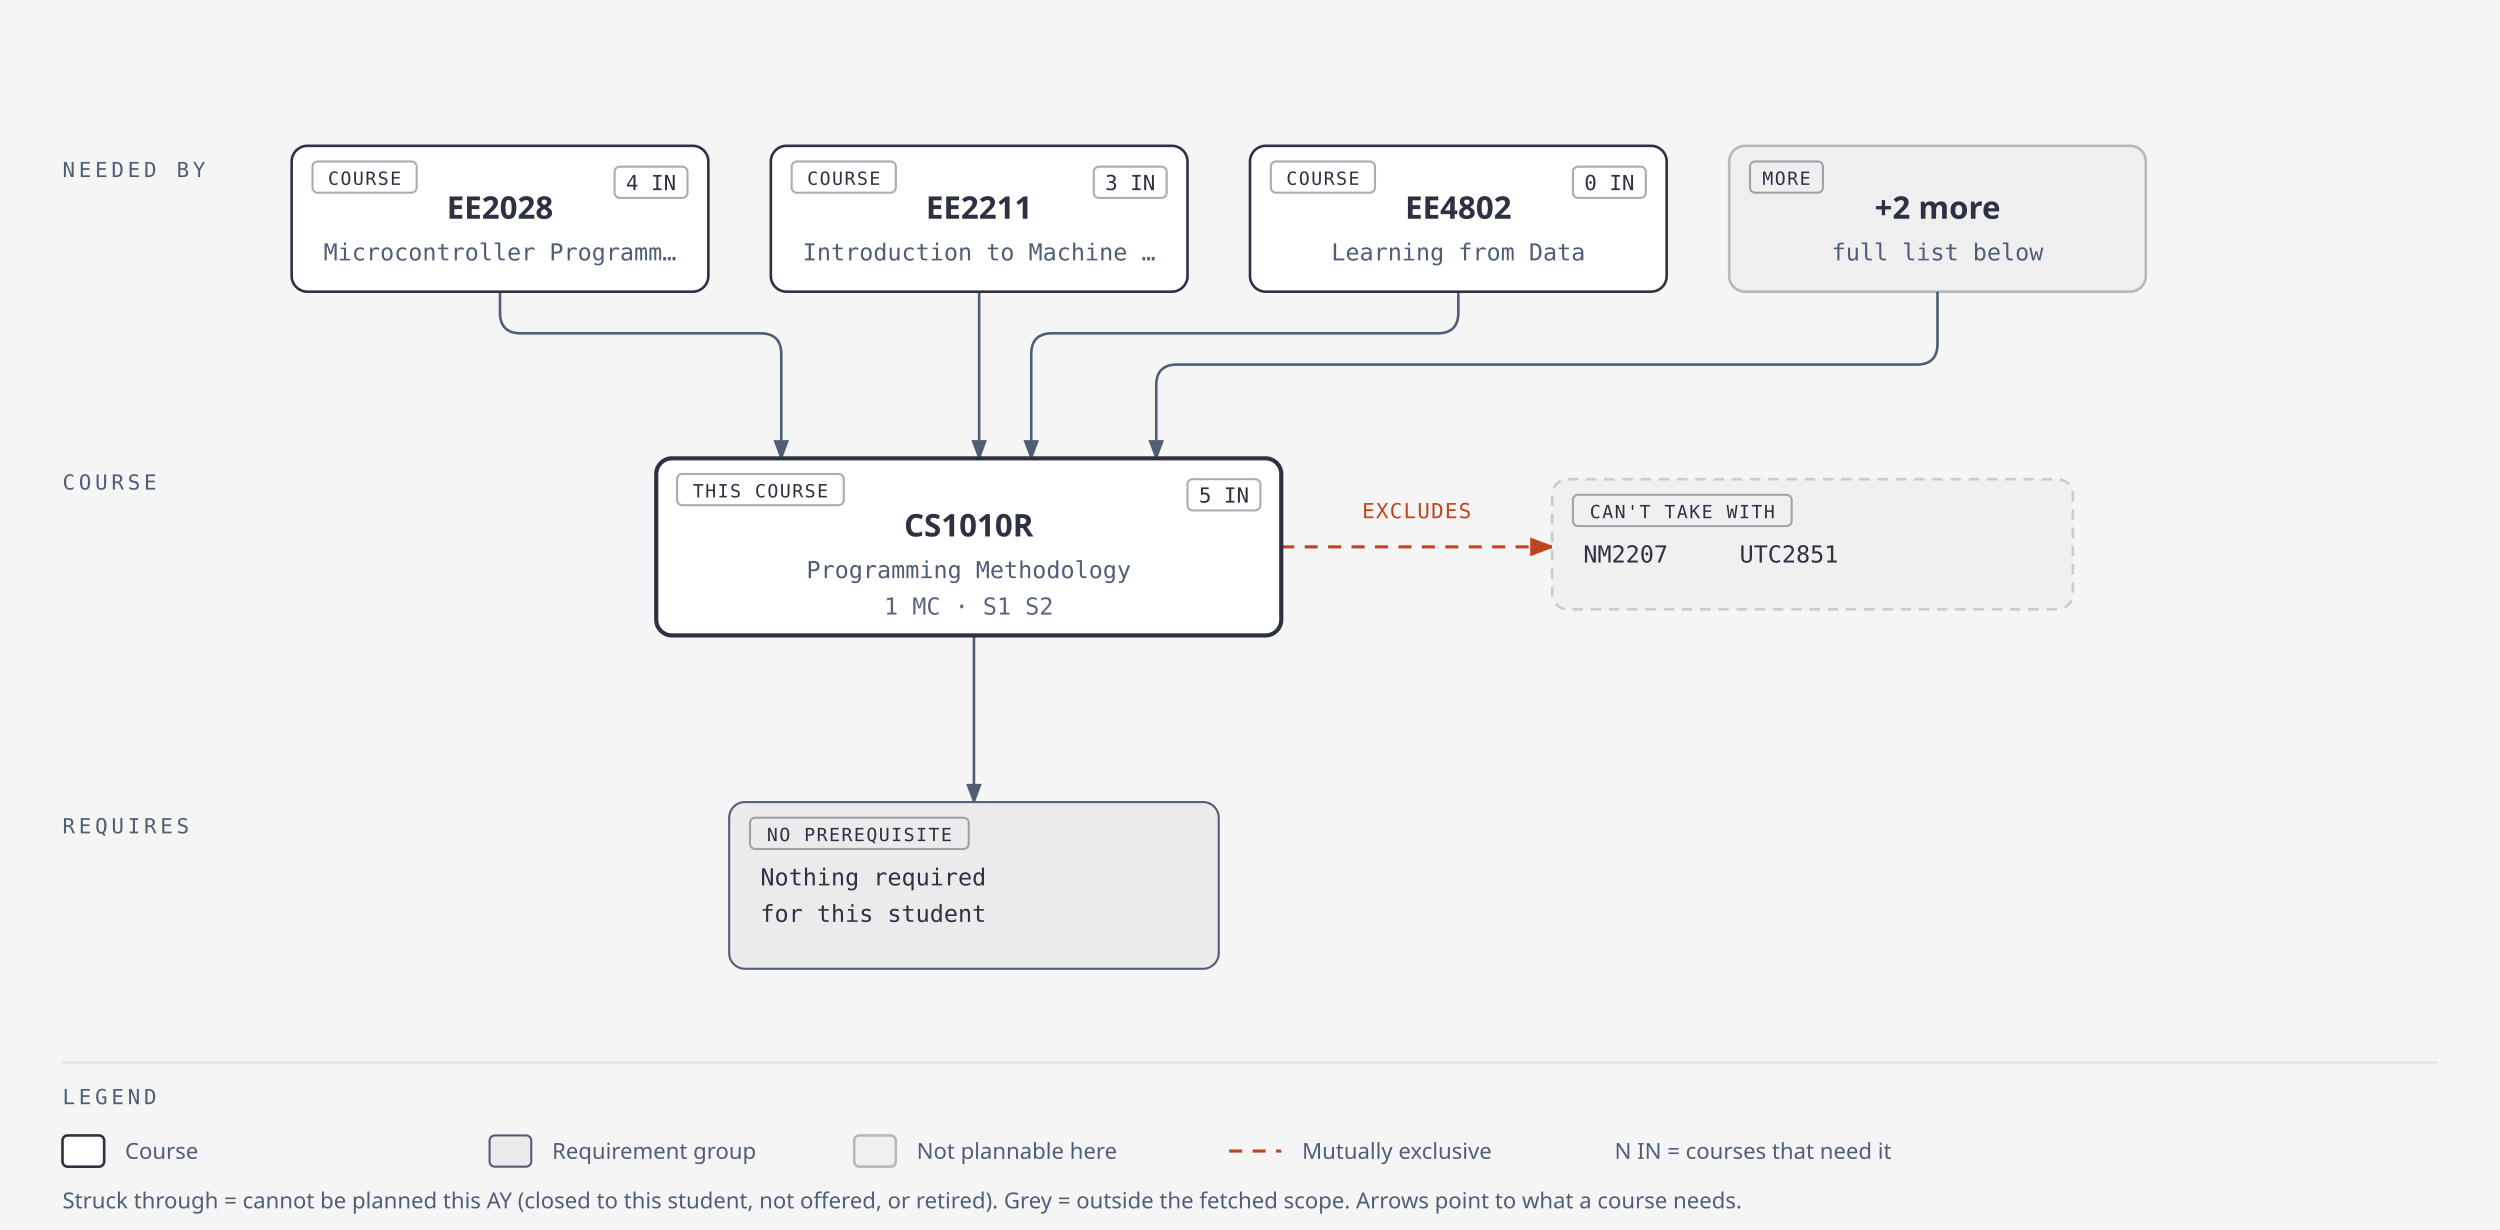
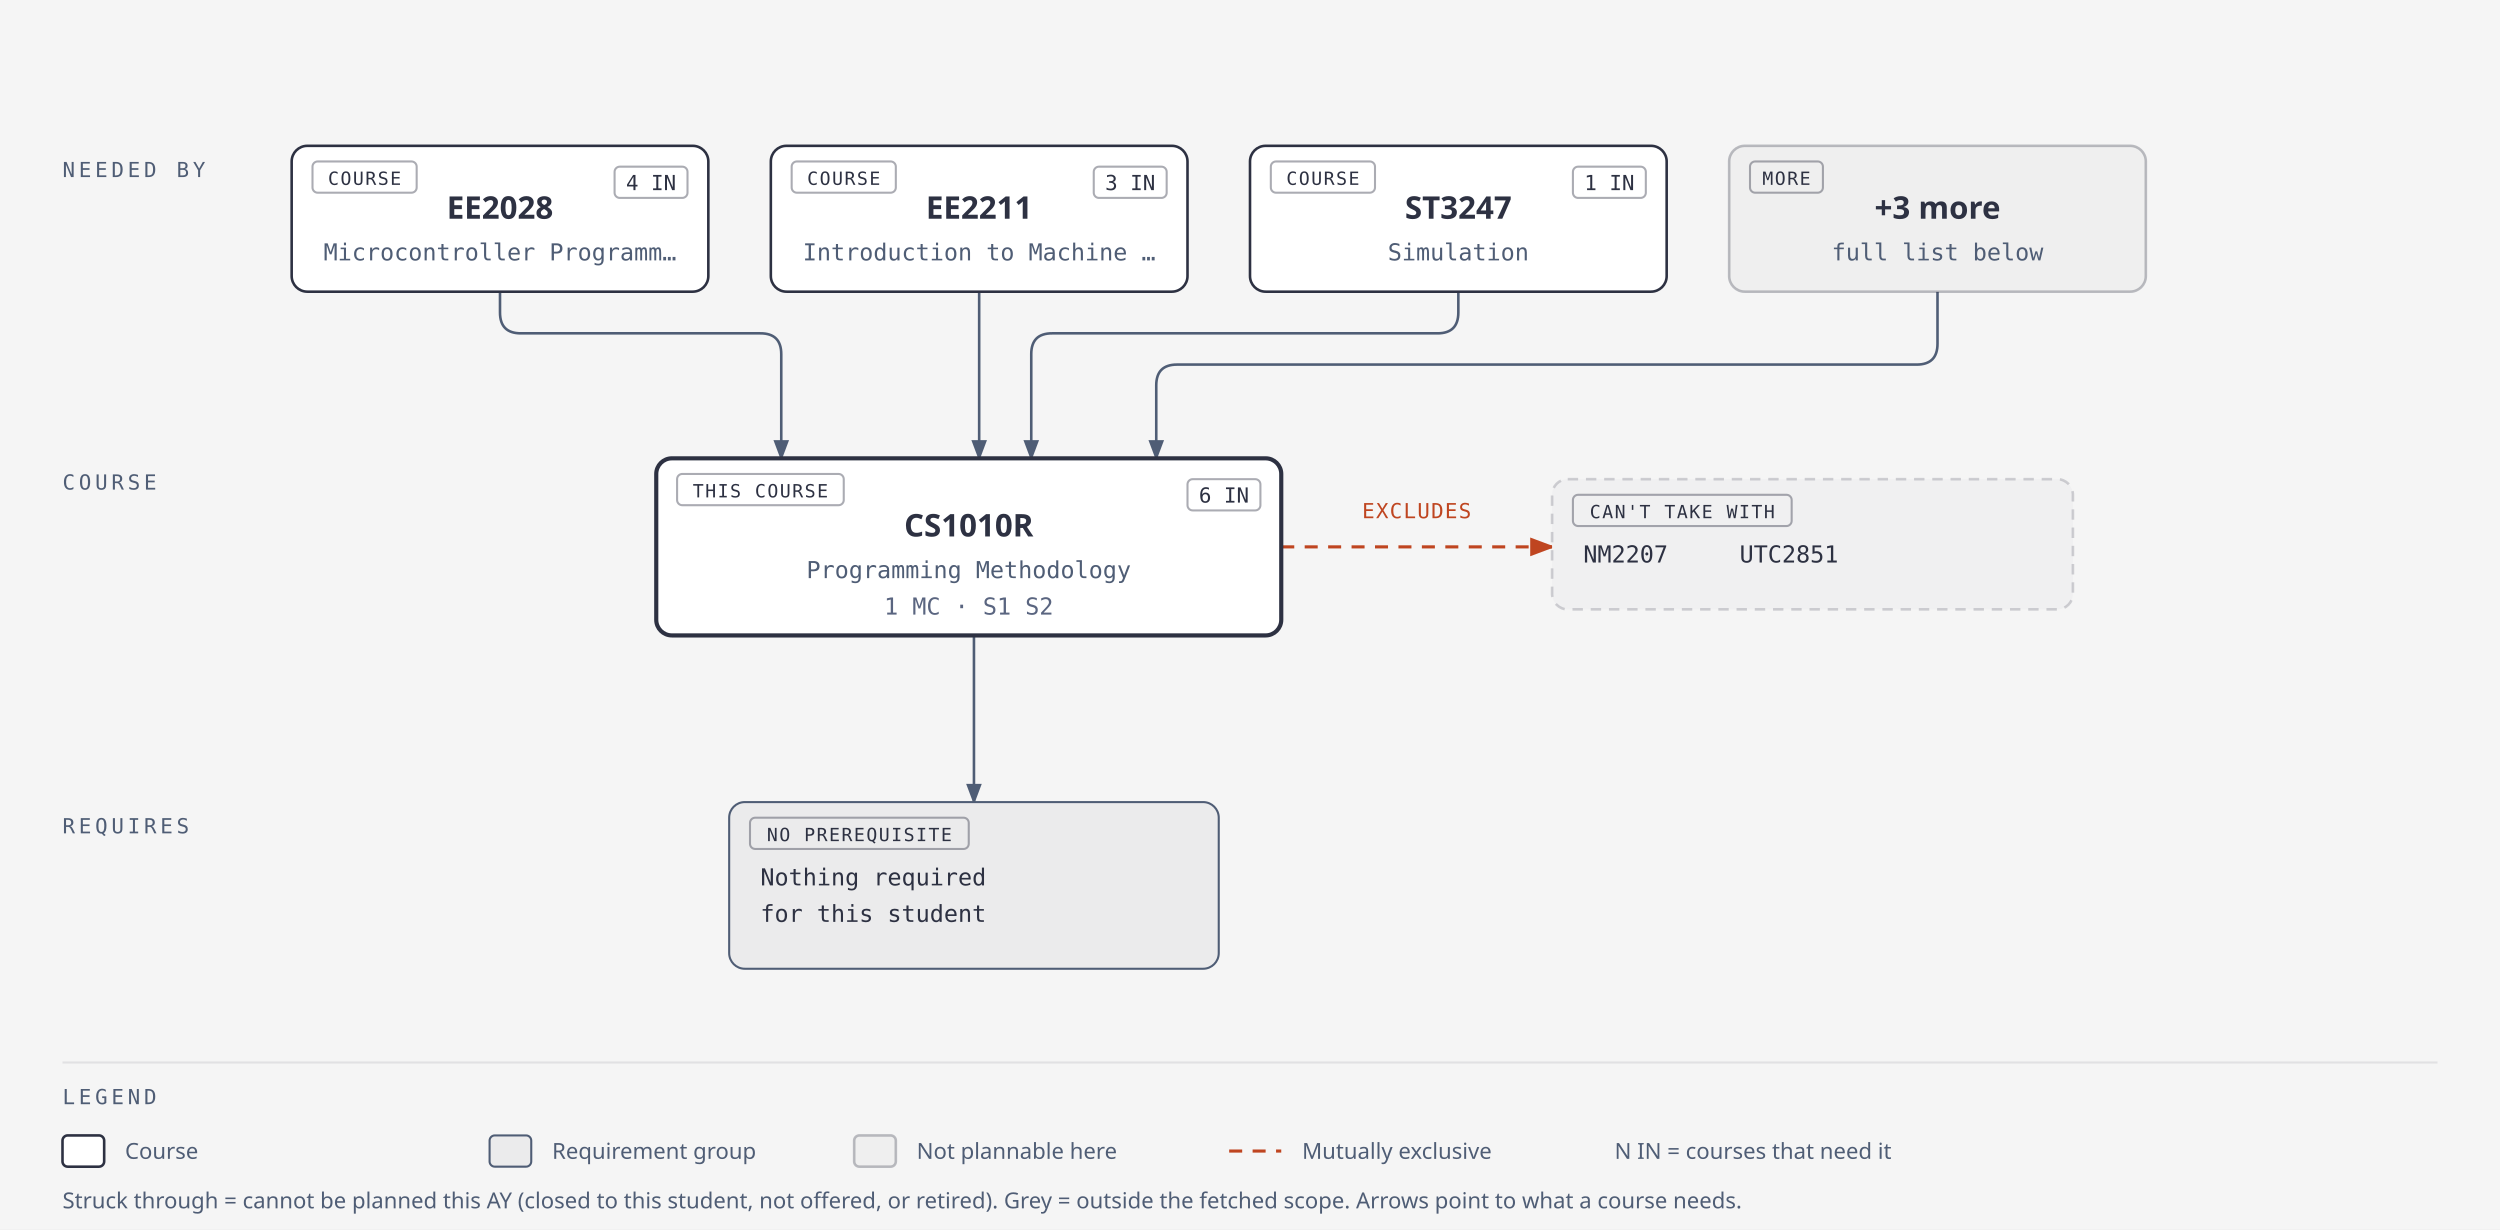
<svg xmlns="http://www.w3.org/2000/svg" width="960" height="472" viewBox="0 0 960 472" role="img" aria-labelledby="cs1010r-title cs1010r-desc">
  <defs>
    <marker id="arrow" markerWidth="8" markerHeight="6" refX="7" refY="3" orient="auto">
      <polygon points="0 0, 8 3, 0 6" fill="#4f5d75" />
    </marker>
    <marker id="arrow-accent" markerWidth="8" markerHeight="6" refX="7" refY="3" orient="auto">
      <polygon points="0 0, 8 3, 0 6" fill="#bf4520" />
    </marker>
  </defs>
  <rect width="100%" height="100%" fill="#f5f5f5" />
  <text x="24" y="68" fill="#4f5d75" font-size="8" font-family="'Geist Mono', ui-monospace, monospace" letter-spacing="0.18em">NEEDED BY</text>
  <text x="24" y="188" fill="#4f5d75" font-size="8" font-family="'Geist Mono', ui-monospace, monospace" letter-spacing="0.18em">COURSE</text>
  <text x="24" y="320" fill="#4f5d75" font-size="8" font-family="'Geist Mono', ui-monospace, monospace" letter-spacing="0.18em">REQUIRES</text>
  <path d="M 192,112 V 120 Q 192,128 200,128 H 292 Q 300,128 300,136 V 176" fill="none" stroke="#4f5d75" stroke-width="1" marker-end="url(#arrow)" />
  <path d="M 376,112 V 176" fill="none" stroke="#4f5d75" stroke-width="1" marker-end="url(#arrow)" />
  <path d="M 560,112 V 120 Q 560,128 552,128 H 404 Q 396,128 396,136 V 176" fill="none" stroke="#4f5d75" stroke-width="1" marker-end="url(#arrow)" />
  <path d="M 744,112 V 132 Q 744,140 736,140 H 452 Q 444,140 444,148 V 176" fill="none" stroke="#4f5d75" stroke-width="1" marker-end="url(#arrow)" />
  <path d="M 374,244 V 308" fill="none" stroke="#4f5d75" stroke-width="1" marker-end="url(#arrow)" />
  <line x1="492" y1="210" x2="596" y2="210" stroke="#bf4520" stroke-width="1.2" stroke-dasharray="5,4" marker-end="url(#arrow-accent)" />
  <rect x="518" y="190" width="52" height="12" rx="2" fill="#f5f5f5" />
  <text x="544" y="199" fill="#bf4520" font-size="8" font-family="'Geist Mono', ui-monospace, monospace" text-anchor="middle" letter-spacing="0.06em">EXCLUDES</text>
  <rect x="112" y="56" width="160" height="56" rx="6" fill="#f5f5f5" />
  <rect x="112" y="56" width="160" height="56" rx="6" fill="#ffffff" stroke="#2d3142" stroke-width="1" />
  <rect x="120" y="62" width="40" height="12" rx="2" fill="transparent" stroke="rgba(45,49,66,0.40)" stroke-width="0.8" />
  <text x="140" y="71" fill="#2d3142" font-size="7" font-family="'Geist Mono', ui-monospace, monospace" text-anchor="middle" letter-spacing="0.08em">COURSE</text>
  <rect x="236" y="64" width="28" height="12" rx="2" fill="transparent" stroke="rgba(45,49,66,0.40)" stroke-width="0.8" />
  <text x="250" y="73" fill="#2d3142" font-size="8" font-family="'Geist Mono', ui-monospace, monospace" text-anchor="middle">4 IN</text>
  <text x="192" y="84" fill="#2d3142" font-size="12" font-weight="600" font-family="'Geist', system-ui, sans-serif" text-anchor="middle">EE2028</text>
  <text x="192" y="100" fill="#4f5d75" font-size="9" font-family="'Geist Mono', ui-monospace, monospace" text-anchor="middle">Microcontroller Programm…</text>
  <rect x="296" y="56" width="160" height="56" rx="6" fill="#f5f5f5" />
  <rect x="296" y="56" width="160" height="56" rx="6" fill="#ffffff" stroke="#2d3142" stroke-width="1" />
  <rect x="304" y="62" width="40" height="12" rx="2" fill="transparent" stroke="rgba(45,49,66,0.40)" stroke-width="0.8" />
  <text x="324" y="71" fill="#2d3142" font-size="7" font-family="'Geist Mono', ui-monospace, monospace" text-anchor="middle" letter-spacing="0.08em">COURSE</text>
  <rect x="420" y="64" width="28" height="12" rx="2" fill="transparent" stroke="rgba(45,49,66,0.40)" stroke-width="0.8" />
  <text x="434" y="73" fill="#2d3142" font-size="8" font-family="'Geist Mono', ui-monospace, monospace" text-anchor="middle">3 IN</text>
  <text x="376" y="84" fill="#2d3142" font-size="12" font-weight="600" font-family="'Geist', system-ui, sans-serif" text-anchor="middle">EE2211</text>
  <text x="376" y="100" fill="#4f5d75" font-size="9" font-family="'Geist Mono', ui-monospace, monospace" text-anchor="middle">Introduction to Machine …</text>
  <rect x="480" y="56" width="160" height="56" rx="6" fill="#f5f5f5" />
  <rect x="480" y="56" width="160" height="56" rx="6" fill="#ffffff" stroke="#2d3142" stroke-width="1" />
  <rect x="488" y="62" width="40" height="12" rx="2" fill="transparent" stroke="rgba(45,49,66,0.40)" stroke-width="0.8" />
  <text x="508" y="71" fill="#2d3142" font-size="7" font-family="'Geist Mono', ui-monospace, monospace" text-anchor="middle" letter-spacing="0.08em">COURSE</text>
  <rect x="604" y="64" width="28" height="12" rx="2" fill="transparent" stroke="rgba(45,49,66,0.40)" stroke-width="0.8" />
-   <text x="618" y="73" fill="#2d3142" font-size="8" font-family="'Geist Mono', ui-monospace, monospace" text-anchor="middle">0 IN</text>
-   <text x="560" y="84" fill="#2d3142" font-size="12" font-weight="600" font-family="'Geist', system-ui, sans-serif" text-anchor="middle">EE4802</text>
-   <text x="560" y="100" fill="#4f5d75" font-size="9" font-family="'Geist Mono', ui-monospace, monospace" text-anchor="middle">Learning from Data</text>
+   <text x="618" y="73" fill="#2d3142" font-size="8" font-family="'Geist Mono', ui-monospace, monospace" text-anchor="middle">1 IN</text>
+   <text x="560" y="84" fill="#2d3142" font-size="12" font-weight="600" font-family="'Geist', system-ui, sans-serif" text-anchor="middle">ST3247</text>
+   <text x="560" y="100" fill="#4f5d75" font-size="9" font-family="'Geist Mono', ui-monospace, monospace" text-anchor="middle">Simulation</text>
  <rect x="664" y="56" width="160" height="56" rx="6" fill="#f5f5f5" />
  <rect x="664" y="56" width="160" height="56" rx="6" fill="rgba(45,49,66,0.03)" stroke="rgba(45,49,66,0.30)" stroke-width="1" />
  <rect x="672" y="62" width="28" height="12" rx="2" fill="transparent" stroke="rgba(45,49,66,0.40)" stroke-width="0.8" />
  <text x="686" y="71" fill="#2d3142" font-size="7" font-family="'Geist Mono', ui-monospace, monospace" text-anchor="middle" letter-spacing="0.08em">MORE</text>
-   <text x="744" y="84" fill="#2d3142" font-size="12" font-weight="600" font-family="'Geist', system-ui, sans-serif" text-anchor="middle">+2 more</text>
+   <text x="744" y="84" fill="#2d3142" font-size="12" font-weight="600" font-family="'Geist', system-ui, sans-serif" text-anchor="middle">+3 more</text>
  <text x="744" y="100" fill="#4f5d75" font-size="9" font-family="'Geist Mono', ui-monospace, monospace" text-anchor="middle">full list below</text>
  <rect x="252" y="176" width="240" height="68" rx="6" fill="#f5f5f5" />
  <rect x="252" y="176" width="240" height="68" rx="6" fill="#ffffff" stroke="#2d3142" stroke-width="1.6" />
  <rect x="260" y="182" width="64" height="12" rx="2" fill="transparent" stroke="rgba(45,49,66,0.40)" stroke-width="0.8" />
  <text x="292" y="191" fill="#2d3142" font-size="7" font-family="'Geist Mono', ui-monospace, monospace" text-anchor="middle" letter-spacing="0.08em">THIS COURSE</text>
  <rect x="456" y="184" width="28" height="12" rx="2" fill="transparent" stroke="rgba(45,49,66,0.40)" stroke-width="0.8" />
-   <text x="470" y="193" fill="#2d3142" font-size="8" font-family="'Geist Mono', ui-monospace, monospace" text-anchor="middle">5 IN</text>
+   <text x="470" y="193" fill="#2d3142" font-size="8" font-family="'Geist Mono', ui-monospace, monospace" text-anchor="middle">6 IN</text>
  <text x="372" y="206" fill="#2d3142" font-size="12" font-weight="600" font-family="'Geist', system-ui, sans-serif" text-anchor="middle">CS1010R</text>
  <text x="372" y="222" fill="#4f5d75" font-size="9" font-family="'Geist Mono', ui-monospace, monospace" text-anchor="middle">Programming Methodology</text>
  <text x="372" y="236" fill="#5a6580" font-size="9" font-family="'Geist Mono', ui-monospace, monospace" text-anchor="middle">1 MC · S1 S2</text>
  <rect x="596" y="184" width="200" height="50" rx="6" fill="#f5f5f5" />
  <rect x="596" y="184" width="200" height="50" rx="6" fill="rgba(45,49,66,0.02)" stroke="rgba(45,49,66,0.20)" stroke-width="1" stroke-dasharray="4,3" />
  <rect x="604" y="190" width="84" height="12" rx="2" fill="transparent" stroke="rgba(45,49,66,0.40)" stroke-width="0.8" />
  <text x="646" y="199" fill="#2d3142" font-size="7" font-family="'Geist Mono', ui-monospace, monospace" text-anchor="middle" letter-spacing="0.08em">CAN'T TAKE WITH</text>
  <text x="608" y="216" fill="#2d3142" font-size="9" font-family="'Geist Mono', ui-monospace, monospace">NM2207</text>
  <text x="668" y="216" fill="#2d3142" font-size="9" font-family="'Geist Mono', ui-monospace, monospace">UTC2851</text>
  <rect x="280" y="308" width="188" height="64" rx="6" fill="#f5f5f5" />
  <rect x="280" y="308" width="188" height="64" rx="6" fill="rgba(45,49,66,0.05)" stroke="#4f5d75" stroke-width="0.8" />
  <rect x="288" y="314" width="84" height="12" rx="2" fill="transparent" stroke="rgba(45,49,66,0.40)" stroke-width="0.8" />
  <text x="330" y="323" fill="#2d3142" font-size="7" font-family="'Geist Mono', ui-monospace, monospace" text-anchor="middle" letter-spacing="0.08em">NO PREREQUISITE</text>
  <text x="292" y="340" fill="#2d3142" font-size="9" font-family="'Geist Mono', ui-monospace, monospace">Nothing required</text>
  <text x="292" y="354" fill="#2d3142" font-size="9" font-family="'Geist Mono', ui-monospace, monospace">for this student</text>
  <line x1="24" y1="408" x2="936" y2="408" stroke="rgba(45,49,66,0.10)" stroke-width="0.8" />
  <text x="24" y="424" fill="#4f5d75" font-size="8" font-family="'Geist Mono', ui-monospace, monospace" letter-spacing="0.18em">LEGEND</text>
  <rect x="24" y="436" width="16" height="12" rx="2" fill="#ffffff" stroke="#2d3142" stroke-width="1" />
  <text x="48" y="445" fill="#4f5d75" font-size="8.5" font-family="'Geist', system-ui, sans-serif">Course</text>
  <rect x="188" y="436" width="16" height="12" rx="2" fill="rgba(45,49,66,0.05)" stroke="#4f5d75" stroke-width="0.8" />
  <text x="212" y="445" fill="#4f5d75" font-size="8.5" font-family="'Geist', system-ui, sans-serif">Requirement group</text>
  <rect x="328" y="436" width="16" height="12" rx="2" fill="rgba(45,49,66,0.03)" stroke="rgba(45,49,66,0.30)" stroke-width="1" />
  <text x="352" y="445" fill="#4f5d75" font-size="8.5" font-family="'Geist', system-ui, sans-serif">Not plannable here</text>
  <line x1="472" y1="442" x2="492" y2="442" stroke="#bf4520" stroke-width="1.2" stroke-dasharray="5,4" />
  <text x="500" y="445" fill="#4f5d75" font-size="8.5" font-family="'Geist', system-ui, sans-serif">Mutually exclusive</text>
  <text x="620" y="445" fill="#4f5d75" font-size="8.5" font-family="'Geist', system-ui, sans-serif">N IN = courses that need it</text>
  <text x="24" y="464" fill="#4f5d75" font-size="8.5" font-family="'Geist', system-ui, sans-serif">Struck through = cannot be planned this AY (closed to this student, not offered, or retired). Grey = outside the fetched scope. Arrows point to what a course needs.</text>
</svg>
